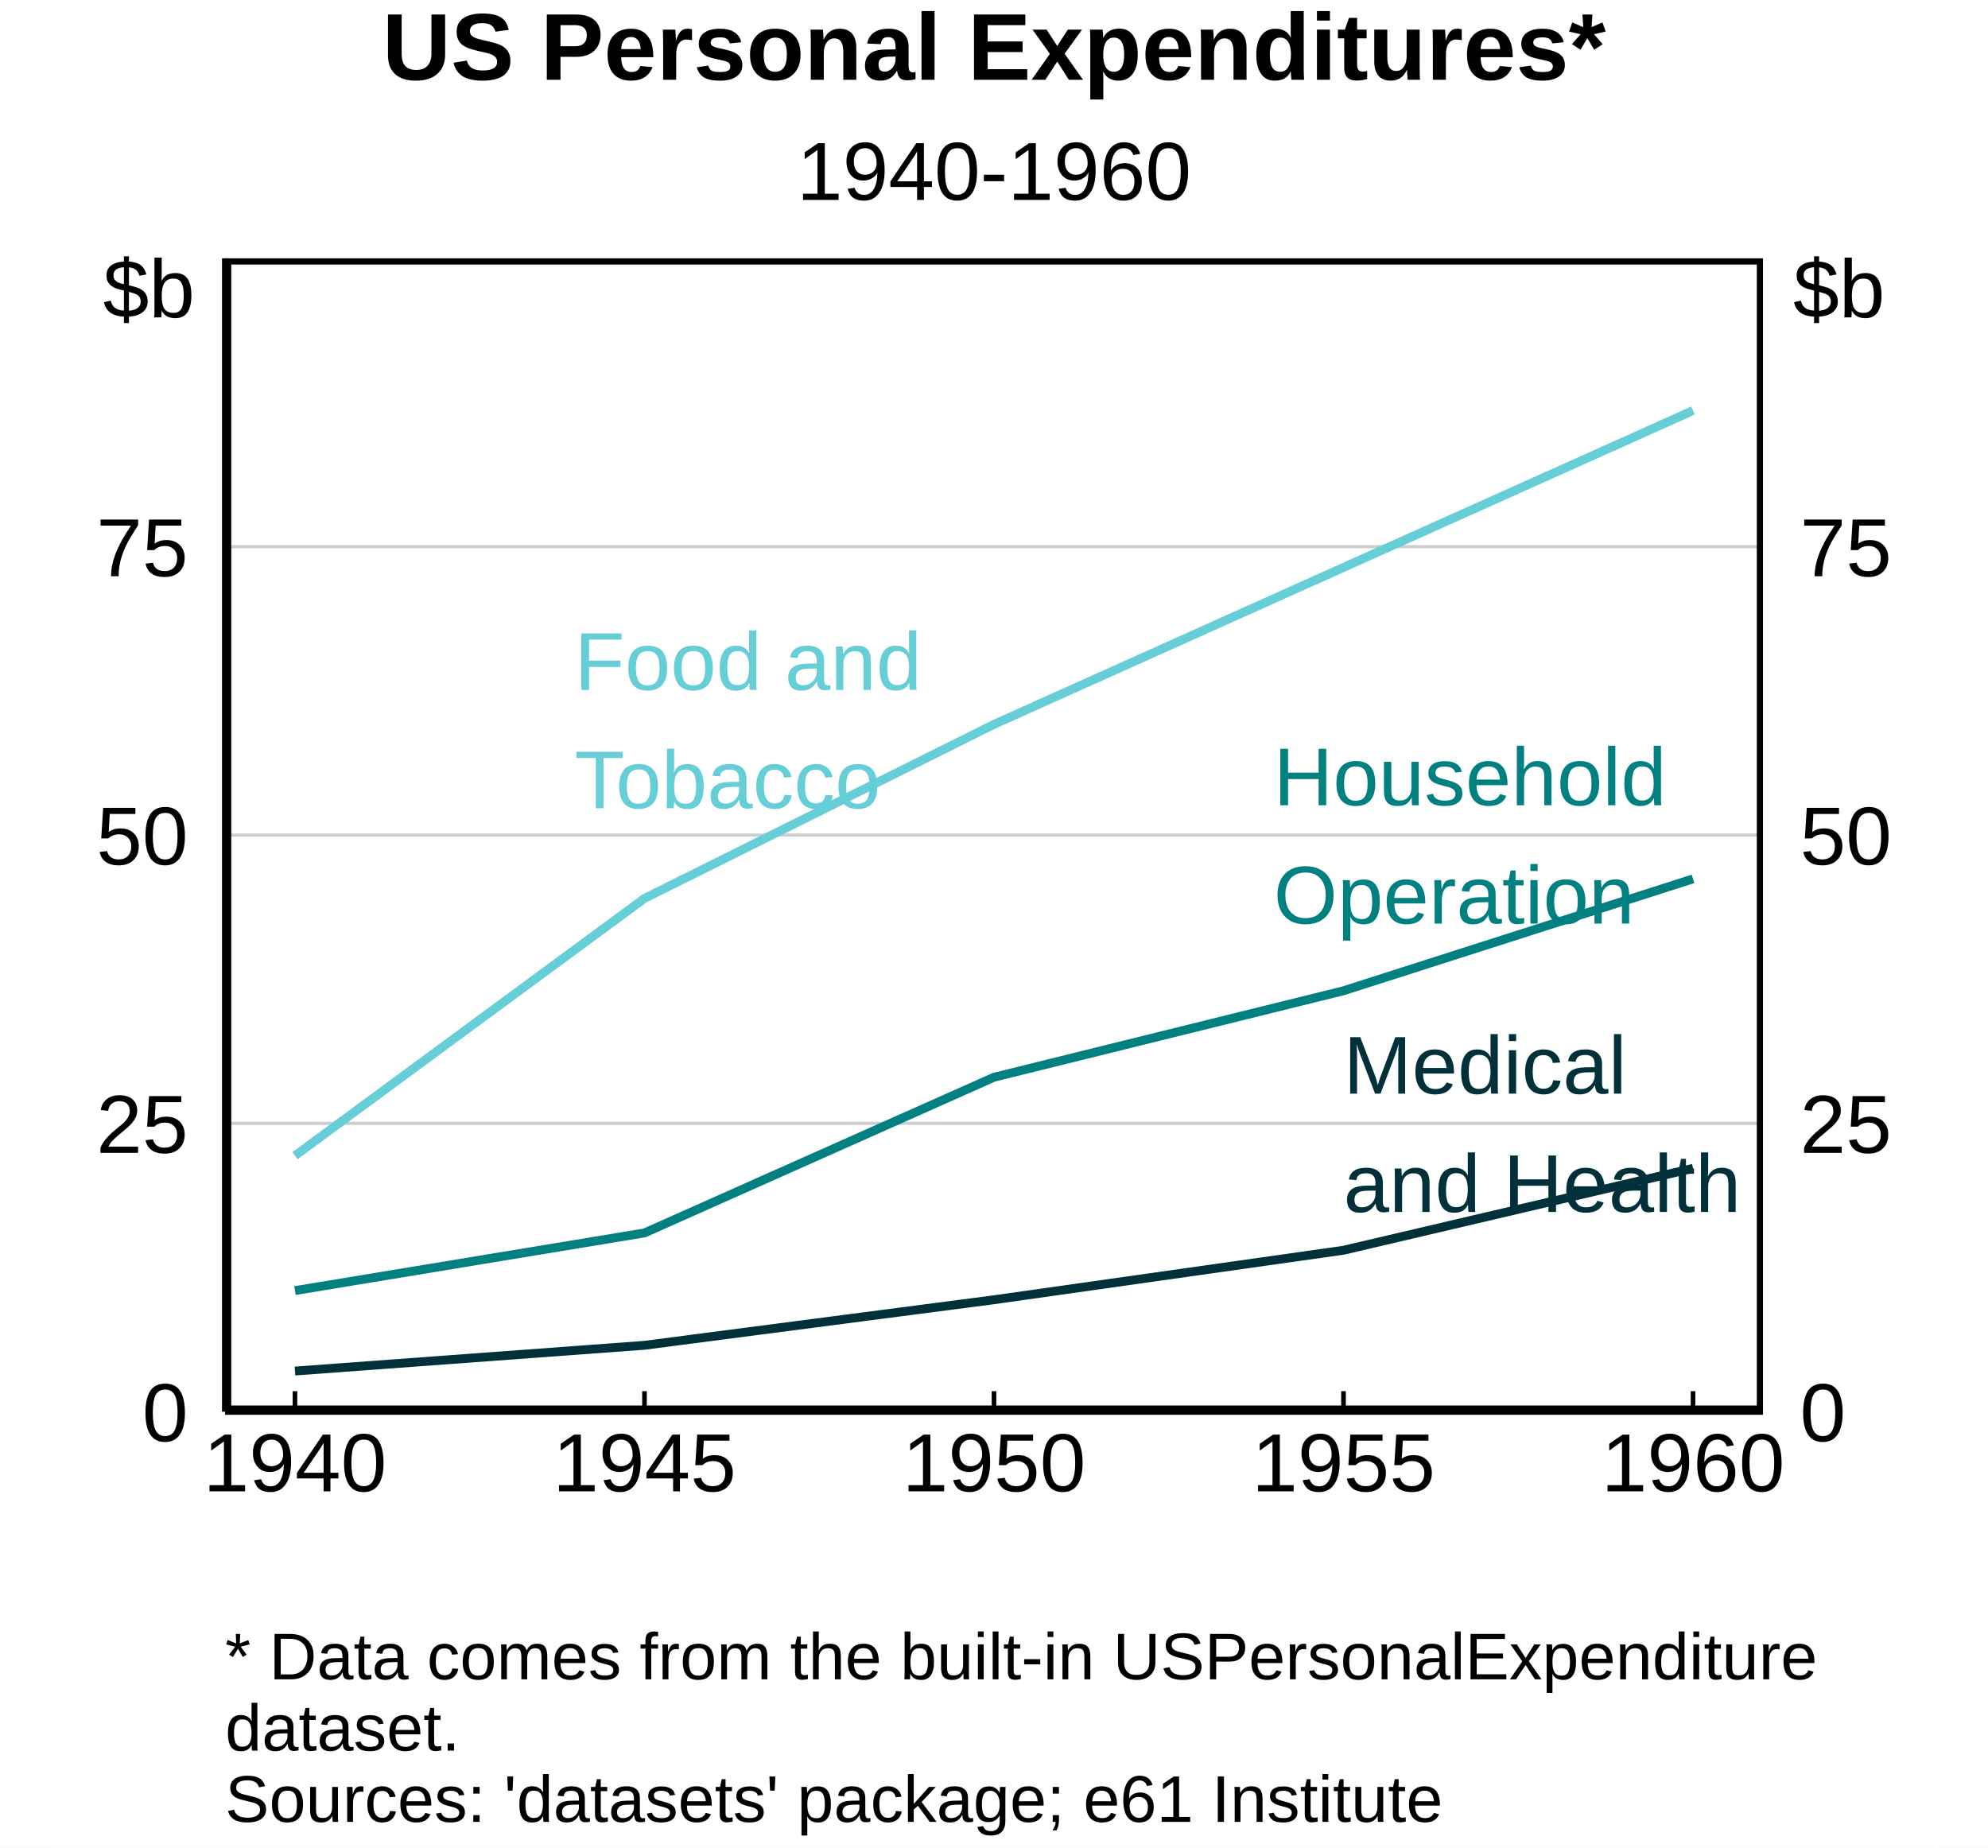
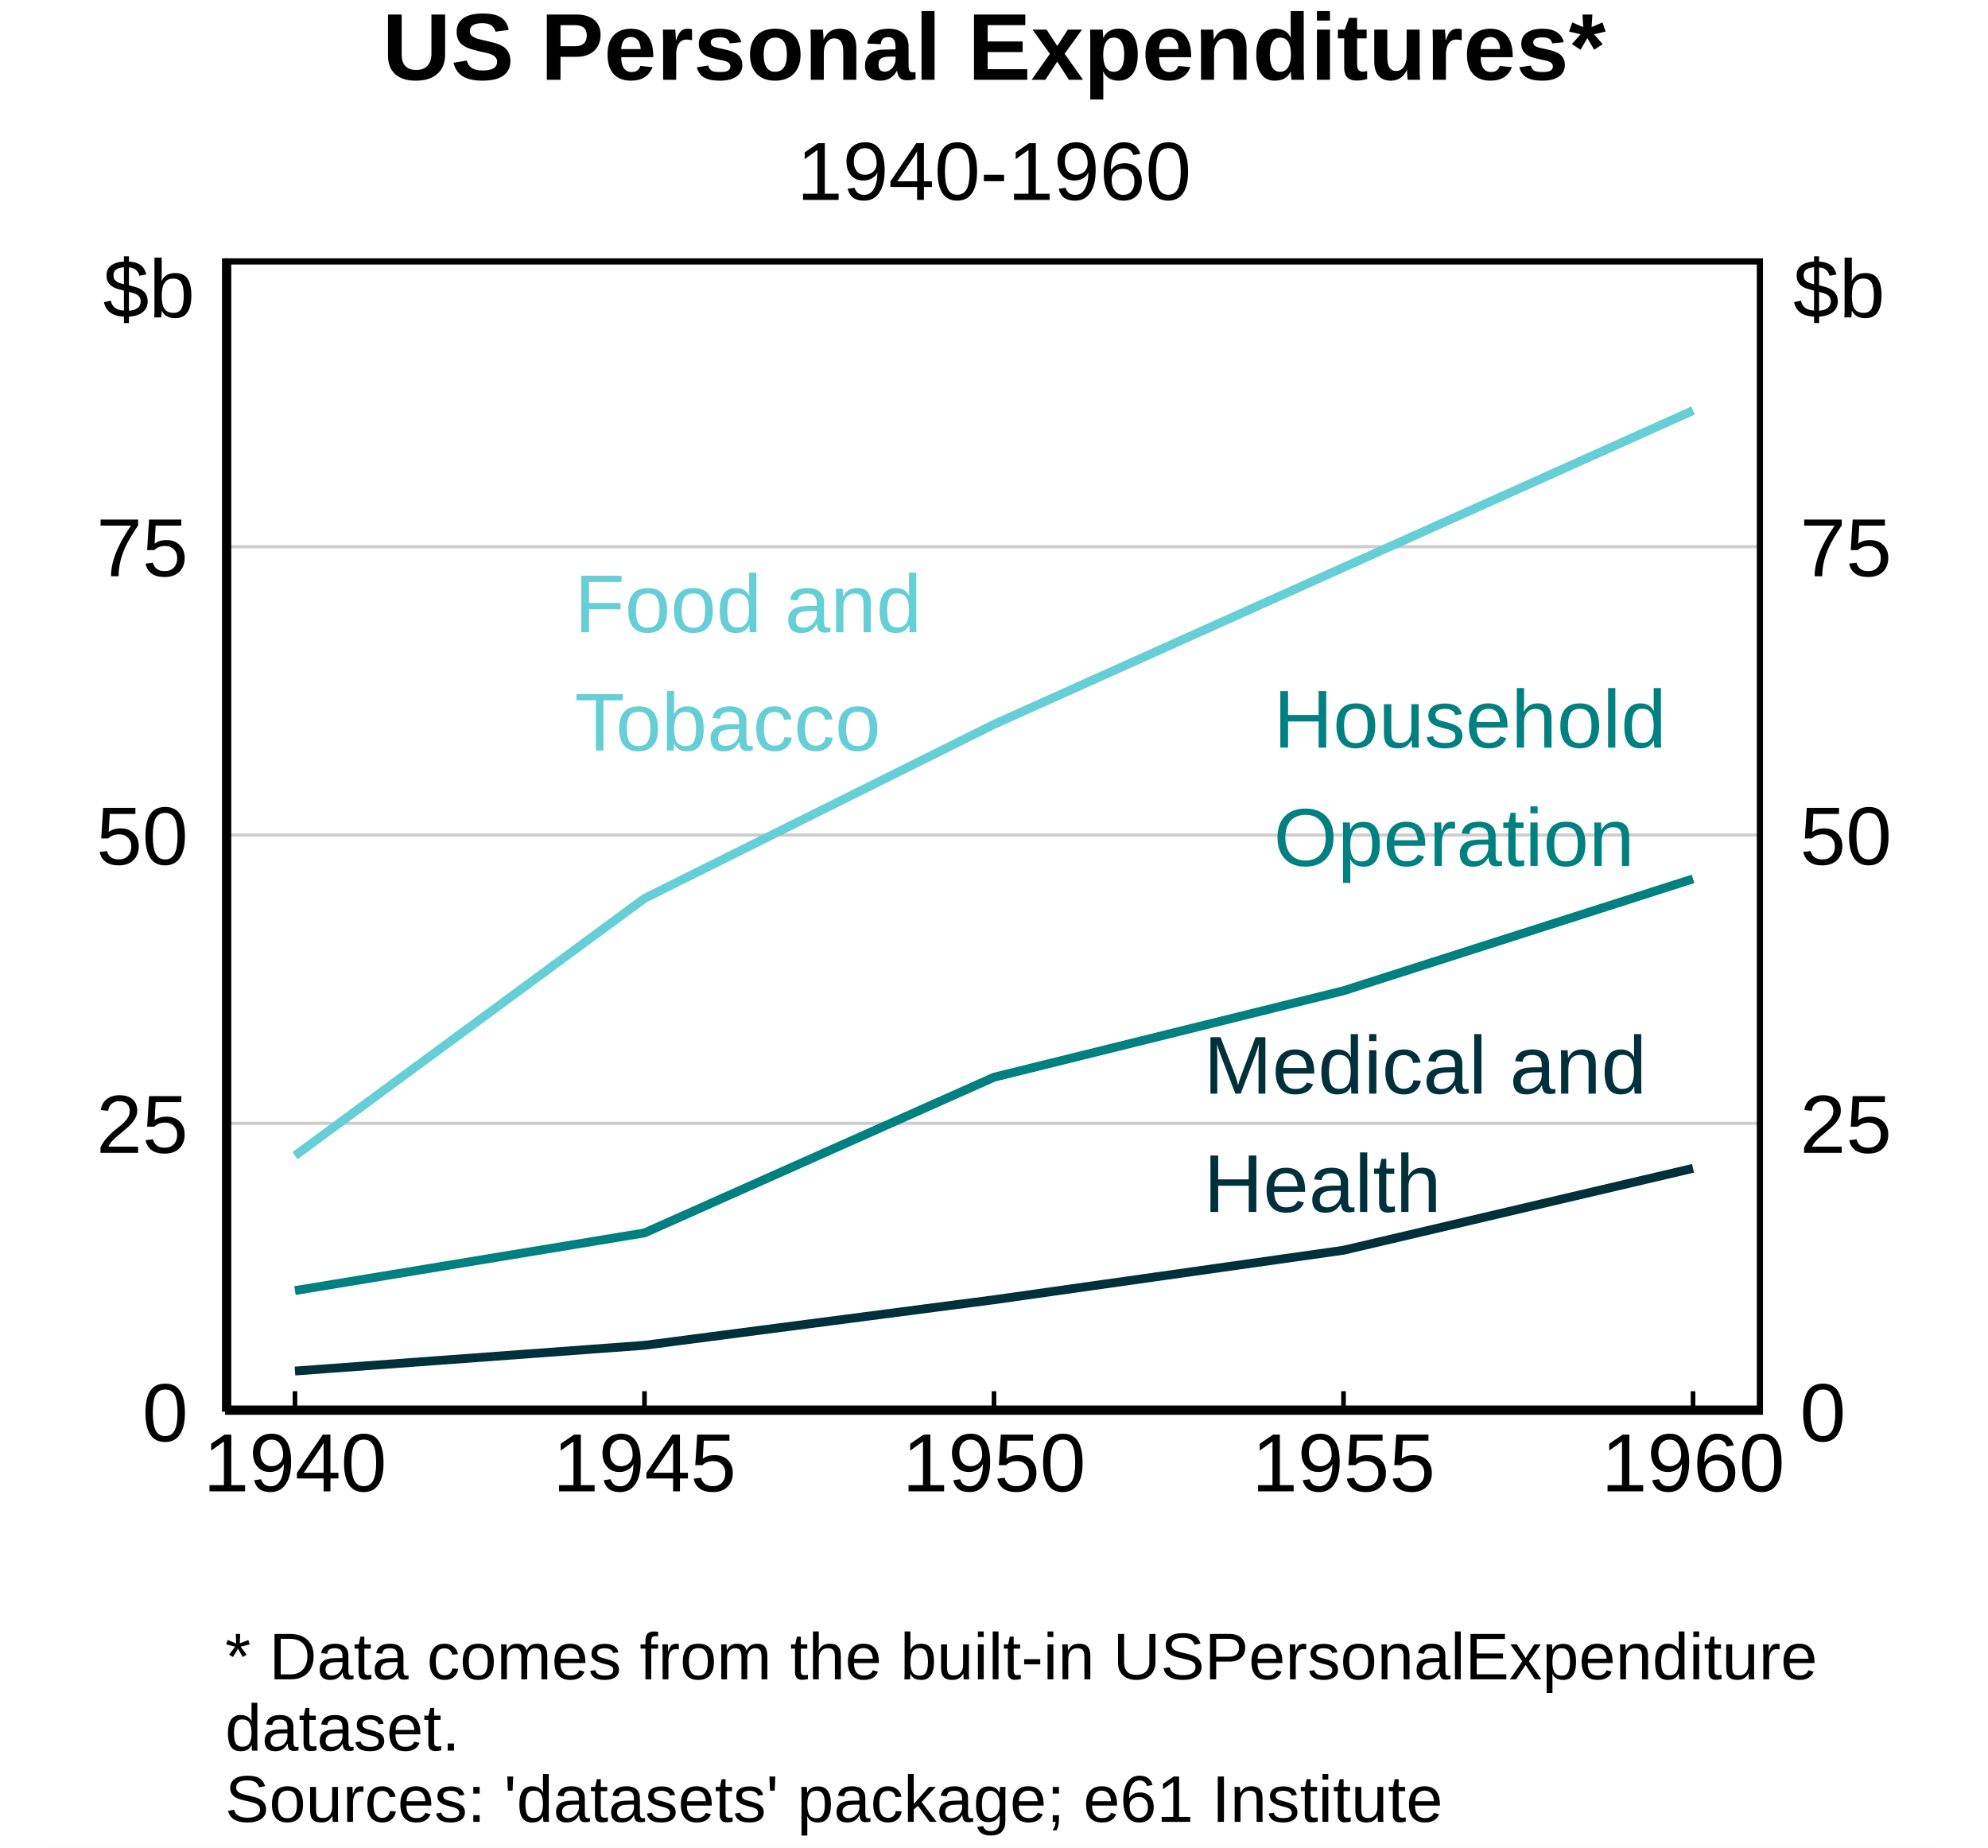
<svg xmlns="http://www.w3.org/2000/svg" class="svglite" width="240.94pt" height="223.94pt" viewBox="0 0 240.94 223.94">
  <defs>
    <style type="text/css">
    .svglite line, .svglite polyline, .svglite polygon, .svglite path, .svglite rect, .svglite circle {
      fill: none;
      stroke: #000000;
      stroke-linecap: round;
      stroke-linejoin: round;
      stroke-miterlimit: 10.00;
    }
    .svglite text {
      white-space: pre;
    }
  </style>
  </defs>
  <rect width="100%" height="100%" style="stroke: none; fill: #FFFFFF;" />
  <defs>
    <clipPath id="cpMC4wMHwyNDAuOTR8MC4wMHwyMjMuOTQ=">
      <rect x="0.00" y="0.00" width="240.94" height="223.94" />
    </clipPath>
  </defs>
  <g clip-path="url(#cpMC4wMHwyNDAuOTR8MC4wMHwyMjMuOTQ=)">
</g>
  <defs>
    <clipPath id="cpNi4wN3wyMzQuODh8MC4wMHwyMjMuOTQ=">
      <rect x="6.07" y="0.00" width="228.81" height="223.94" />
    </clipPath>
  </defs>
  <g clip-path="url(#cpNi4wN3wyMzQuODh8MC4wMHwyMjMuOTQ=)">
    <rect x="6.07" y="0.00" width="228.81" height="223.94" style="stroke-width: 0.75; stroke: none; fill: #FFFFFF;" />
  </g>
  <g clip-path="url(#cpMC4wMHwyNDAuOTR8MC4wMHwyMjMuOTQ=)">
</g>
  <defs>
    <clipPath id="cpMjcuMjh8MjEzLjY3fDMxLjMxfDE3MS4xMA==">
      <rect x="27.28" y="31.31" width="186.39" height="139.79" />
    </clipPath>
  </defs>
  <g clip-path="url(#cpMjcuMjh8MjEzLjY3fDMxLjMxfDE3MS4xMA==)">
    <rect x="27.28" y="31.31" width="186.39" height="139.79" style="stroke-width: 0.75; stroke: none; fill: #FFFFFF;" />
    <polyline points="27.28,171.10 213.67,171.10 " style="stroke-width: 0.38; stroke: #CDCDCD; stroke-linecap: butt;" />
    <polyline points="27.28,136.15 213.67,136.15 " style="stroke-width: 0.38; stroke: #CDCDCD; stroke-linecap: butt;" />
    <polyline points="27.28,101.21 213.67,101.21 " style="stroke-width: 0.38; stroke: #CDCDCD; stroke-linecap: butt;" />
    <polyline points="27.28,66.26 213.67,66.26 " style="stroke-width: 0.38; stroke: #CDCDCD; stroke-linecap: butt;" />
    <polyline points="35.75,140.07 78.11,108.89 120.47,87.79 162.83,68.77 205.19,49.76 " style="stroke-width: 1.07; stroke: #66CED6; stroke-linecap: butt;" />
    <polyline points="35.75,156.42 78.11,149.43 120.47,130.56 162.83,120.08 205.19,106.52 " style="stroke-width: 1.07; stroke: #008080; stroke-linecap: butt;" />
    <polyline points="35.75,166.17 78.11,163.05 120.47,157.53 162.83,151.53 205.19,141.60 " style="stroke-width: 1.07; stroke: #003039; stroke-linecap: butt;" />
-     <text x="69.64" y="83.62" style="font-size: 9.96px;fill: #66CED6; font-family: &quot;Arial&quot;;" textLength="42.06px" lengthAdjust="spacingAndGlyphs">Food and</text>
-     <text x="69.64" y="97.96" style="font-size: 9.96px;fill: #66CED6; font-family: &quot;Arial&quot;;" textLength="37.07px" lengthAdjust="spacingAndGlyphs">Tobacco</text>
-     <text x="154.36" y="97.60" style="font-size: 9.96px;fill: #008080; font-family: &quot;Arial&quot;;" textLength="47.59px" lengthAdjust="spacingAndGlyphs">Household</text>
-     <text x="154.36" y="111.94" style="font-size: 9.96px;fill: #008080; font-family: &quot;Arial&quot;;" textLength="43.71px" lengthAdjust="spacingAndGlyphs">Operation</text>
-     <text x="162.83" y="132.55" style="font-size: 9.96px;fill: #003039; font-family: &quot;Arial&quot;;" textLength="34.29px" lengthAdjust="spacingAndGlyphs">Medical</text>
-     <text x="162.83" y="146.89" style="font-size: 9.96px;fill: #003039; font-family: &quot;Arial&quot;;" textLength="48.15px" lengthAdjust="spacingAndGlyphs">and Health</text>
+     <text x="69.64" y="76.63" style="font-size: 9.96px;fill: #66CED6; font-family: &quot;Arial&quot;;" textLength="42.06px" lengthAdjust="spacingAndGlyphs">Food and</text>
+     <text x="69.64" y="90.97" style="font-size: 9.96px;fill: #66CED6; font-family: &quot;Arial&quot;;" textLength="37.07px" lengthAdjust="spacingAndGlyphs">Tobacco</text>
+     <text x="154.36" y="90.61" style="font-size: 9.96px;fill: #008080; font-family: &quot;Arial&quot;;" textLength="47.59px" lengthAdjust="spacingAndGlyphs">Household</text>
+     <text x="154.36" y="104.95" style="font-size: 9.96px;fill: #008080; font-family: &quot;Arial&quot;;" textLength="43.71px" lengthAdjust="spacingAndGlyphs">Operation</text>
+     <text x="145.89" y="132.55" style="font-size: 9.96px;fill: #003039; font-family: &quot;Arial&quot;;" textLength="53.67px" lengthAdjust="spacingAndGlyphs">Medical and</text>
+     <text x="145.89" y="146.89" style="font-size: 9.96px;fill: #003039; font-family: &quot;Arial&quot;;" textLength="28.77px" lengthAdjust="spacingAndGlyphs">Health</text>
    <rect x="27.28" y="31.31" width="186.39" height="139.79" style="stroke-width: 1.50;" />
  </g>
  <g clip-path="url(#cpMC4wMHwyNDAuOTR8MC4wMHwyMjMuOTQ=)">
    <polyline points="27.28,171.10 27.28,31.31 " style="stroke-width: 0.75; stroke-linecap: butt;" />
    <text x="22.80" y="174.68" text-anchor="end" style="font-size: 10.00px; font-family: &quot;Arial&quot;;" textLength="5.57px" lengthAdjust="spacingAndGlyphs">0</text>
    <text x="22.80" y="139.73" text-anchor="end" style="font-size: 10.00px; font-family: &quot;Arial&quot;;" textLength="11.13px" lengthAdjust="spacingAndGlyphs">25</text>
    <text x="22.80" y="104.79" text-anchor="end" style="font-size: 10.00px; font-family: &quot;Arial&quot;;" textLength="11.13px" lengthAdjust="spacingAndGlyphs">50</text>
    <text x="22.80" y="69.84" text-anchor="end" style="font-size: 10.00px; font-family: &quot;Arial&quot;;" textLength="11.13px" lengthAdjust="spacingAndGlyphs">75</text>
    <text x="218.15" y="174.68" style="font-size: 10.00px; font-family: &quot;Arial&quot;;" textLength="5.57px" lengthAdjust="spacingAndGlyphs">0</text>
    <text x="218.15" y="139.73" style="font-size: 10.00px; font-family: &quot;Arial&quot;;" textLength="11.13px" lengthAdjust="spacingAndGlyphs">25</text>
    <text x="218.15" y="104.79" style="font-size: 10.00px; font-family: &quot;Arial&quot;;" textLength="11.13px" lengthAdjust="spacingAndGlyphs">50</text>
    <text x="218.15" y="69.84" style="font-size: 10.00px; font-family: &quot;Arial&quot;;" textLength="11.13px" lengthAdjust="spacingAndGlyphs">75</text>
    <polyline points="27.28,171.10 213.67,171.10 " style="stroke-width: 0.75; stroke-linecap: butt;" />
    <polyline points="35.75,168.61 35.75,171.10 " style="stroke-width: 0.56; stroke-linecap: butt;" />
    <polyline points="78.11,168.61 78.11,171.10 " style="stroke-width: 0.56; stroke-linecap: butt;" />
    <polyline points="120.47,168.61 120.47,171.10 " style="stroke-width: 0.56; stroke-linecap: butt;" />
    <polyline points="162.83,168.61 162.83,171.10 " style="stroke-width: 0.56; stroke-linecap: butt;" />
    <polyline points="205.19,168.61 205.19,171.10 " style="stroke-width: 0.56; stroke-linecap: butt;" />
    <text x="35.75" y="180.75" text-anchor="middle" style="font-size: 10.00px; font-family: &quot;Arial&quot;;" textLength="22.26px" lengthAdjust="spacingAndGlyphs">1940</text>
    <text x="78.11" y="180.75" text-anchor="middle" style="font-size: 10.00px; font-family: &quot;Arial&quot;;" textLength="22.26px" lengthAdjust="spacingAndGlyphs">1945</text>
    <text x="120.47" y="180.75" text-anchor="middle" style="font-size: 10.00px; font-family: &quot;Arial&quot;;" textLength="22.26px" lengthAdjust="spacingAndGlyphs">1950</text>
    <text x="162.83" y="180.75" text-anchor="middle" style="font-size: 10.00px; font-family: &quot;Arial&quot;;" textLength="22.26px" lengthAdjust="spacingAndGlyphs">1955</text>
    <text x="205.19" y="180.75" text-anchor="middle" style="font-size: 10.00px; font-family: &quot;Arial&quot;;" textLength="22.26px" lengthAdjust="spacingAndGlyphs">1960</text>
    <text x="18.05" y="38.47" text-anchor="middle" style="font-size: 10.00px; font-family: &quot;Arial&quot;;" textLength="11.13px" lengthAdjust="spacingAndGlyphs">$b</text>
    <text x="222.89" y="38.47" text-anchor="middle" style="font-size: 10.00px; font-family: &quot;Arial&quot;;" textLength="11.13px" lengthAdjust="spacingAndGlyphs">$b</text>
    <text x="120.47" y="24.23" text-anchor="middle" style="font-size: 10.00px; font-family: &quot;Arial&quot;;" textLength="47.86px" lengthAdjust="spacingAndGlyphs">1940-1960</text>
    <text x="120.47" y="9.67" text-anchor="middle" style="font-size: 11.50px; font-weight: bold; font-family: &quot;Arial&quot;;" textLength="148.26px" lengthAdjust="spacingAndGlyphs">US Personal Expenditures*</text>
    <text x="27.28" y="203.53" style="font-size: 8.00px; font-family: &quot;Arial&quot;;" textLength="193.01px" lengthAdjust="spacingAndGlyphs">* Data comes from the built-in USPersonalExpenditure</text>
    <text x="27.28" y="212.17" style="font-size: 8.00px; font-family: &quot;Arial&quot;;" textLength="28.48px" lengthAdjust="spacingAndGlyphs">dataset.</text>
    <text x="27.28" y="220.81" style="font-size: 8.00px; font-family: &quot;Arial&quot;;" textLength="147.64px" lengthAdjust="spacingAndGlyphs">Sources: 'datasets' package; e61 Institute</text>
  </g>
</svg>
